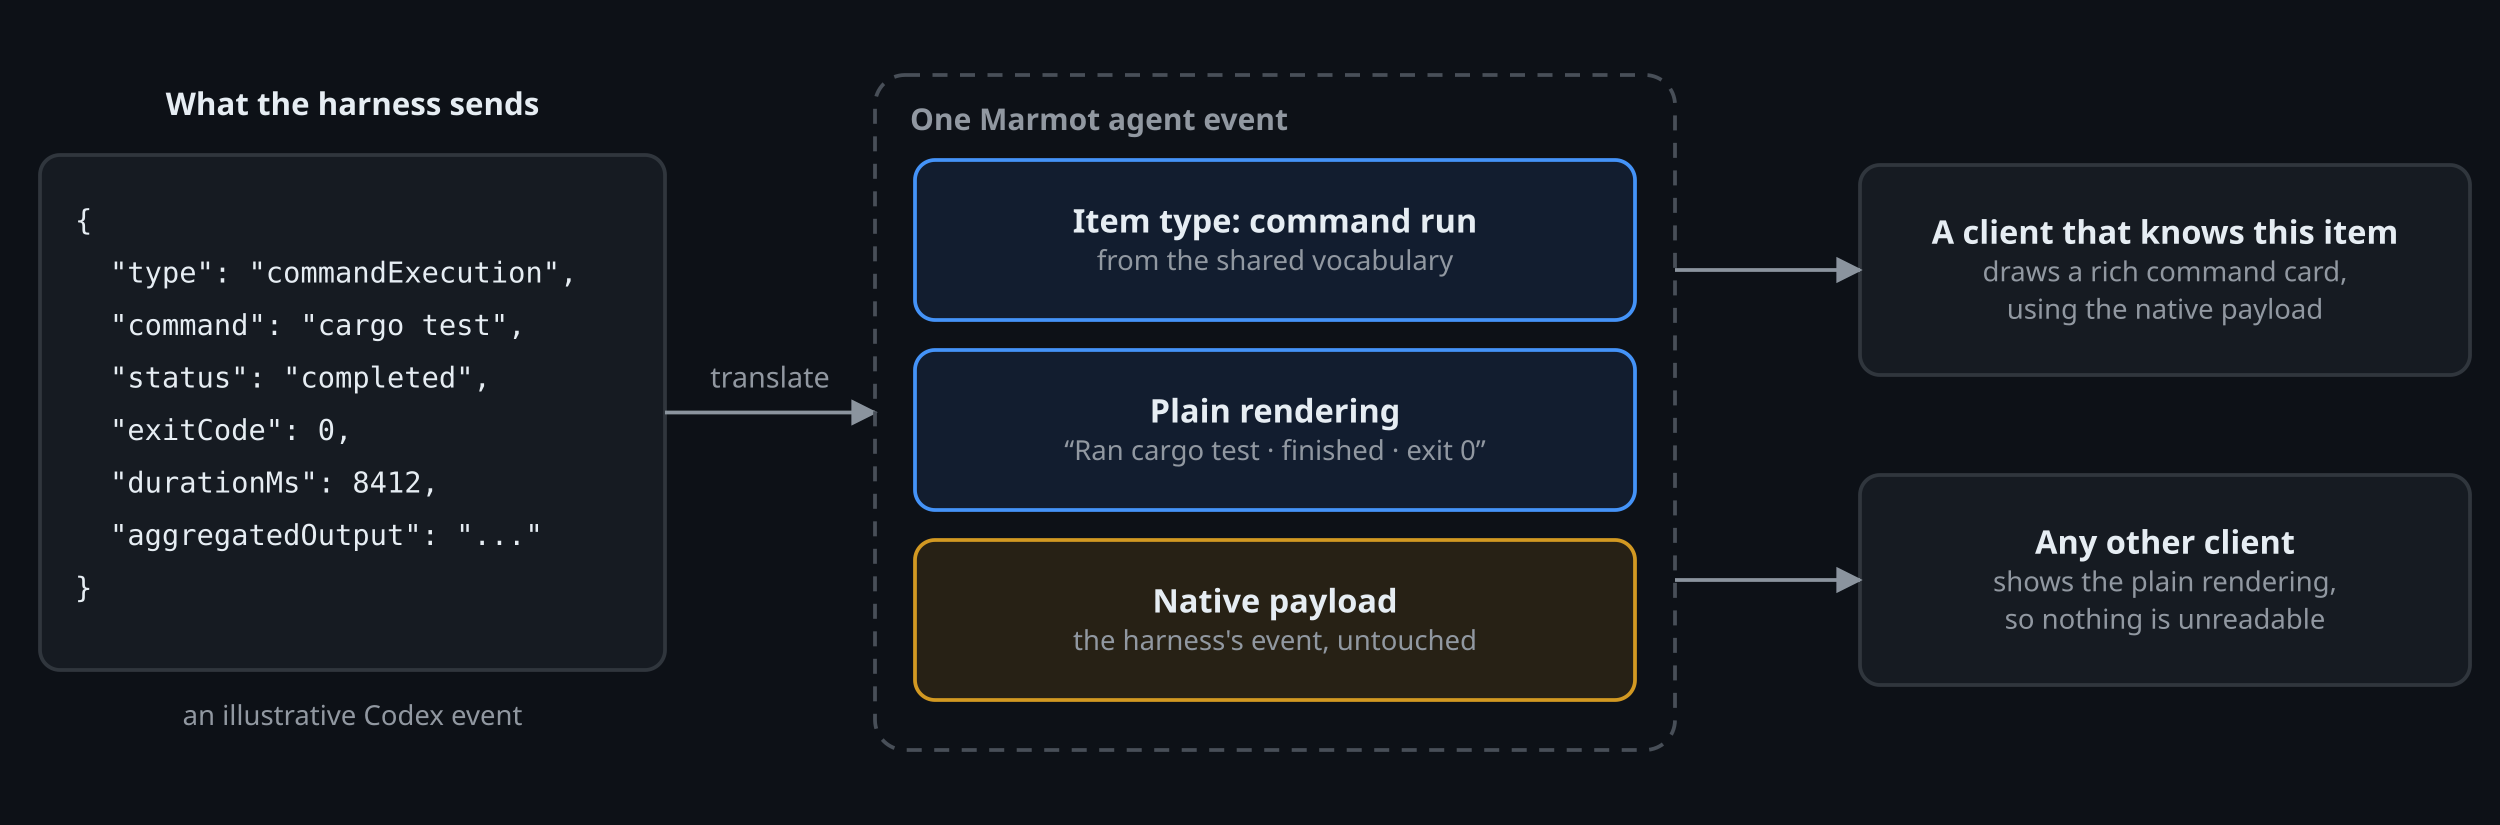
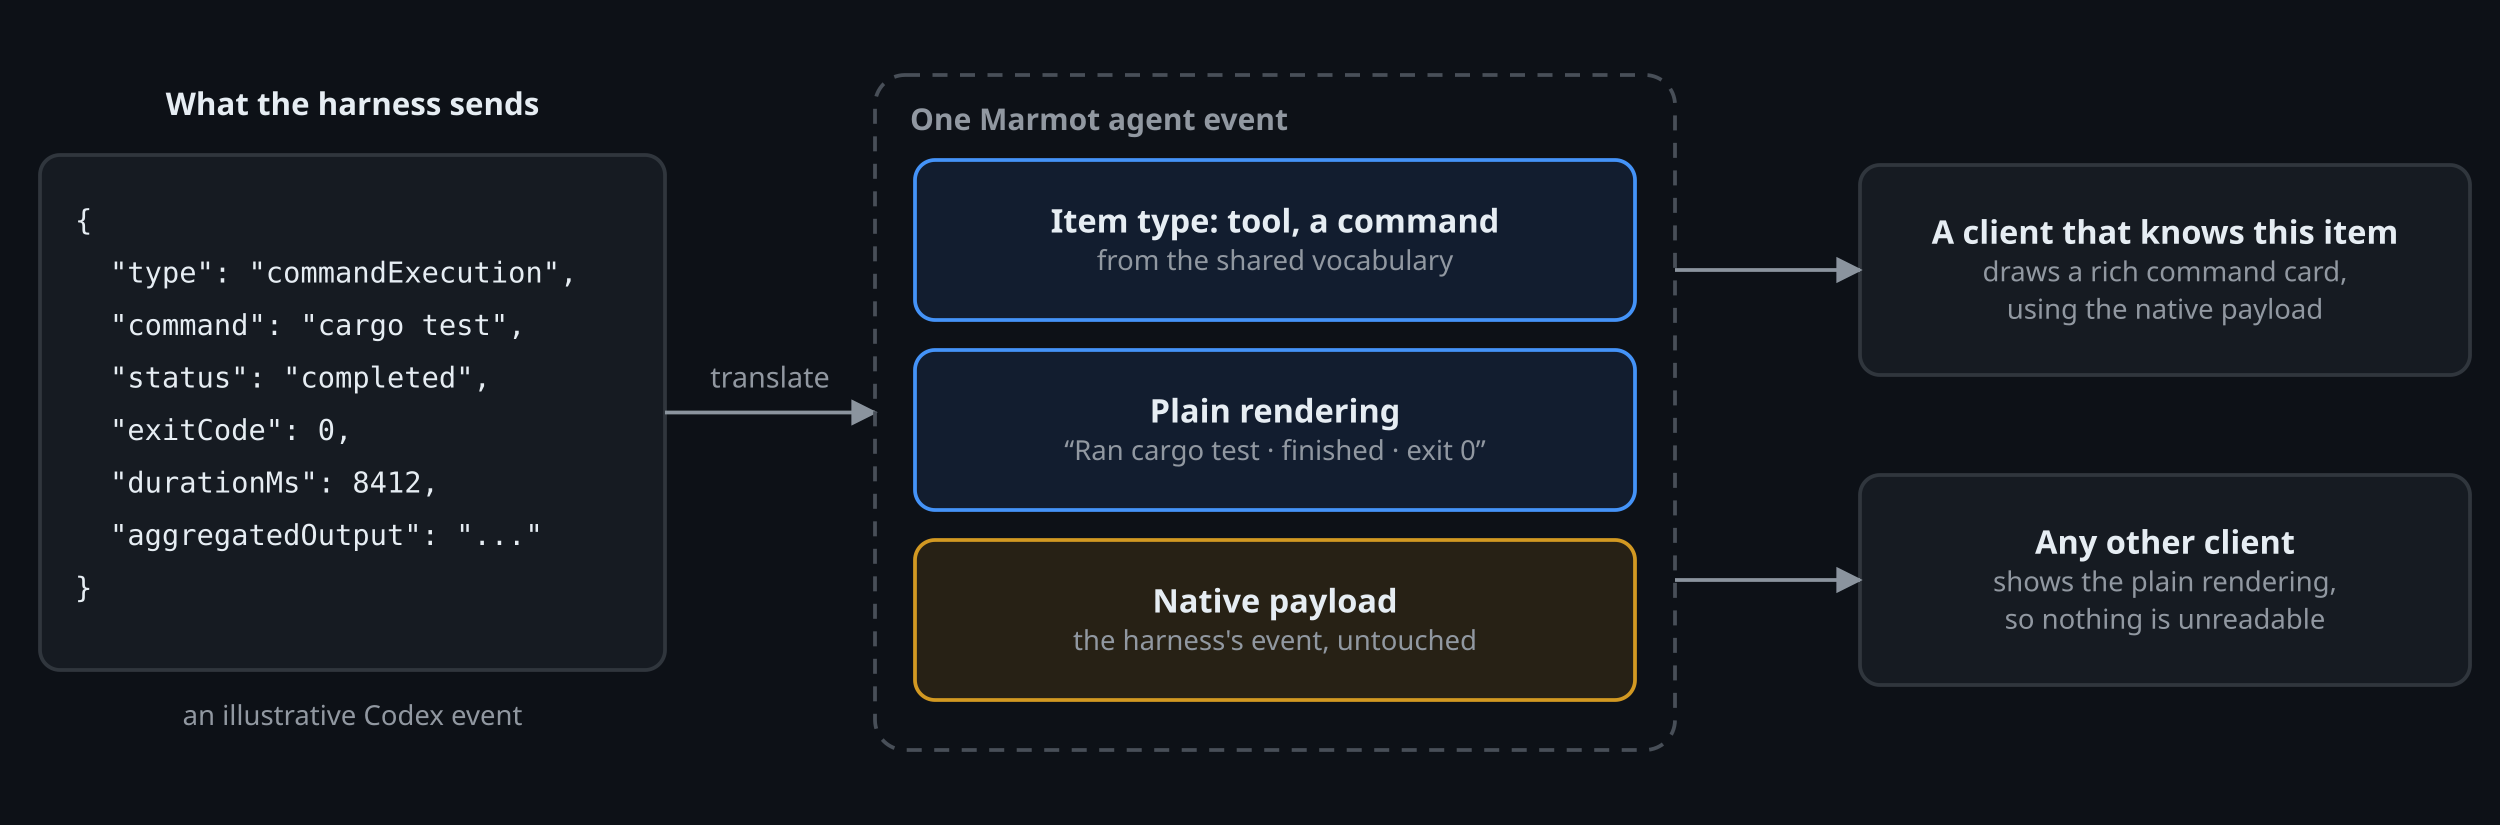
<svg xmlns="http://www.w3.org/2000/svg" viewBox="0 0 1000 330" width="1000" height="330" role="img" aria-label="A native harness event becomes one Marmot agent event with three parts: an item type from the shared vocabulary, a plain rendering any client can show, and the untouched native payload.">
  <defs>
    <marker id="arrow" viewBox="0 0 10 10" refX="9" refY="5" markerWidth="7" markerHeight="7" orient="auto-start-reverse">
      <path d="M0,0 L10,5 L0,10 z" fill="#8b949e" />
    </marker>
  </defs>
  <rect width="1000" height="330" fill="#0d1117" />
  <rect x="16" y="62" width="250" height="206" rx="8" fill="#161b22" stroke="#30363d" stroke-width="1.5" />
  <text x="141" y="46" font-family="-apple-system, BlinkMacSystemFont, 'Segoe UI', 'Noto Sans', Helvetica, Arial, sans-serif" font-size="12.5" font-weight="600" fill="#e6edf3" text-anchor="middle">What the harness sends</text>
  <text x="30" y="92" font-family="ui-monospace, SFMono-Regular, 'SF Mono', Menlo, Consolas, monospace" font-size="11.5" font-weight="400" fill="#e6edf3" text-anchor="start">{</text>
  <text x="44" y="113" font-family="ui-monospace, SFMono-Regular, 'SF Mono', Menlo, Consolas, monospace" font-size="11.5" font-weight="400" fill="#e6edf3" text-anchor="start">"type": "commandExecution",</text>
  <text x="44" y="134" font-family="ui-monospace, SFMono-Regular, 'SF Mono', Menlo, Consolas, monospace" font-size="11.5" font-weight="400" fill="#e6edf3" text-anchor="start">"command": "cargo test",</text>
  <text x="44" y="155" font-family="ui-monospace, SFMono-Regular, 'SF Mono', Menlo, Consolas, monospace" font-size="11.5" font-weight="400" fill="#e6edf3" text-anchor="start">"status": "completed",</text>
  <text x="44" y="176" font-family="ui-monospace, SFMono-Regular, 'SF Mono', Menlo, Consolas, monospace" font-size="11.5" font-weight="400" fill="#e6edf3" text-anchor="start">"exitCode": 0,</text>
  <text x="44" y="197" font-family="ui-monospace, SFMono-Regular, 'SF Mono', Menlo, Consolas, monospace" font-size="11.5" font-weight="400" fill="#e6edf3" text-anchor="start">"durationMs": 8412,</text>
  <text x="44" y="218" font-family="ui-monospace, SFMono-Regular, 'SF Mono', Menlo, Consolas, monospace" font-size="11.5" font-weight="400" fill="#e6edf3" text-anchor="start">"aggregatedOutput": "..."</text>
  <text x="30" y="239" font-family="ui-monospace, SFMono-Regular, 'SF Mono', Menlo, Consolas, monospace" font-size="11.5" font-weight="400" fill="#e6edf3" text-anchor="start">}</text>
  <text x="141" y="290" font-family="-apple-system, BlinkMacSystemFont, 'Segoe UI', 'Noto Sans', Helvetica, Arial, sans-serif" font-size="11" font-weight="400" fill="#9198a1" text-anchor="middle">an illustrative Codex event</text>
  <polyline points="266,165 350,165" fill="none" stroke="#8b949e" stroke-width="1.5" marker-end="url(#arrow)" />
  <text x="308" y="155" font-family="-apple-system, BlinkMacSystemFont, 'Segoe UI', 'Noto Sans', Helvetica, Arial, sans-serif" font-size="11.5" font-weight="400" fill="#9198a1" text-anchor="middle">translate</text>
  <rect x="350" y="30" width="320" height="270" rx="12" fill="none" stroke="#484f58" stroke-width="1.5" stroke-dasharray="6 5" />
  <text x="364" y="52" font-family="-apple-system, BlinkMacSystemFont, 'Segoe UI', 'Noto Sans', Helvetica, Arial, sans-serif" font-size="12" font-weight="600" fill="#9198a1" text-anchor="start">One Marmot agent event</text>
  <rect x="366" y="64" width="288" height="64" rx="8" fill="#121d2f" stroke="#4493f8" stroke-width="1.5" />
-   <text x="510.0" y="93.0" font-family="-apple-system, BlinkMacSystemFont, 'Segoe UI', 'Noto Sans', Helvetica, Arial, sans-serif" font-size="13" font-weight="600" fill="#e6edf3" text-anchor="middle">Item type: command run</text>
+   <text x="510.0" y="93.0" font-family="-apple-system, BlinkMacSystemFont, 'Segoe UI', 'Noto Sans', Helvetica, Arial, sans-serif" font-size="13" font-weight="600" fill="#e6edf3" text-anchor="middle">Item type: tool, a command</text>
  <text x="510.0" y="108.0" font-family="-apple-system, BlinkMacSystemFont, 'Segoe UI', 'Noto Sans', Helvetica, Arial, sans-serif" font-size="11" font-weight="400" fill="#9198a1" text-anchor="middle">from the shared vocabulary</text>
  <rect x="366" y="140" width="288" height="64" rx="8" fill="#121d2f" stroke="#4493f8" stroke-width="1.5" />
  <text x="510.0" y="169.0" font-family="-apple-system, BlinkMacSystemFont, 'Segoe UI', 'Noto Sans', Helvetica, Arial, sans-serif" font-size="13" font-weight="600" fill="#e6edf3" text-anchor="middle">Plain rendering</text>
  <text x="510.0" y="184.0" font-family="-apple-system, BlinkMacSystemFont, 'Segoe UI', 'Noto Sans', Helvetica, Arial, sans-serif" font-size="11" font-weight="400" fill="#9198a1" text-anchor="middle">“Ran cargo test · finished · exit 0”</text>
  <rect x="366" y="216" width="288" height="64" rx="8" fill="#272115" stroke="#d29922" stroke-width="1.5" />
  <text x="510.0" y="245.0" font-family="-apple-system, BlinkMacSystemFont, 'Segoe UI', 'Noto Sans', Helvetica, Arial, sans-serif" font-size="13" font-weight="600" fill="#e6edf3" text-anchor="middle">Native payload</text>
  <text x="510.0" y="260.0" font-family="-apple-system, BlinkMacSystemFont, 'Segoe UI', 'Noto Sans', Helvetica, Arial, sans-serif" font-size="11" font-weight="400" fill="#9198a1" text-anchor="middle">the harness's event, untouched</text>
  <rect x="744" y="66" width="244" height="84" rx="8" fill="#161b22" stroke="#30363d" stroke-width="1.5" />
  <text x="866.0" y="97.5" font-family="-apple-system, BlinkMacSystemFont, 'Segoe UI', 'Noto Sans', Helvetica, Arial, sans-serif" font-size="13" font-weight="600" fill="#e6edf3" text-anchor="middle">A client that knows this item</text>
  <text x="866.0" y="112.5" font-family="-apple-system, BlinkMacSystemFont, 'Segoe UI', 'Noto Sans', Helvetica, Arial, sans-serif" font-size="11" font-weight="400" fill="#9198a1" text-anchor="middle">draws a rich command card,</text>
  <text x="866.0" y="127.5" font-family="-apple-system, BlinkMacSystemFont, 'Segoe UI', 'Noto Sans', Helvetica, Arial, sans-serif" font-size="11" font-weight="400" fill="#9198a1" text-anchor="middle">using the native payload</text>
  <rect x="744" y="190" width="244" height="84" rx="8" fill="#161b22" stroke="#30363d" stroke-width="1.5" />
  <text x="866.0" y="221.5" font-family="-apple-system, BlinkMacSystemFont, 'Segoe UI', 'Noto Sans', Helvetica, Arial, sans-serif" font-size="13" font-weight="600" fill="#e6edf3" text-anchor="middle">Any other client</text>
  <text x="866.0" y="236.5" font-family="-apple-system, BlinkMacSystemFont, 'Segoe UI', 'Noto Sans', Helvetica, Arial, sans-serif" font-size="11" font-weight="400" fill="#9198a1" text-anchor="middle">shows the plain rendering,</text>
  <text x="866.0" y="251.5" font-family="-apple-system, BlinkMacSystemFont, 'Segoe UI', 'Noto Sans', Helvetica, Arial, sans-serif" font-size="11" font-weight="400" fill="#9198a1" text-anchor="middle">so nothing is unreadable</text>
  <polyline points="670,108 744,108" fill="none" stroke="#8b949e" stroke-width="1.5" marker-end="url(#arrow)" />
  <polyline points="670,232 744,232" fill="none" stroke="#8b949e" stroke-width="1.5" marker-end="url(#arrow)" />
</svg>
